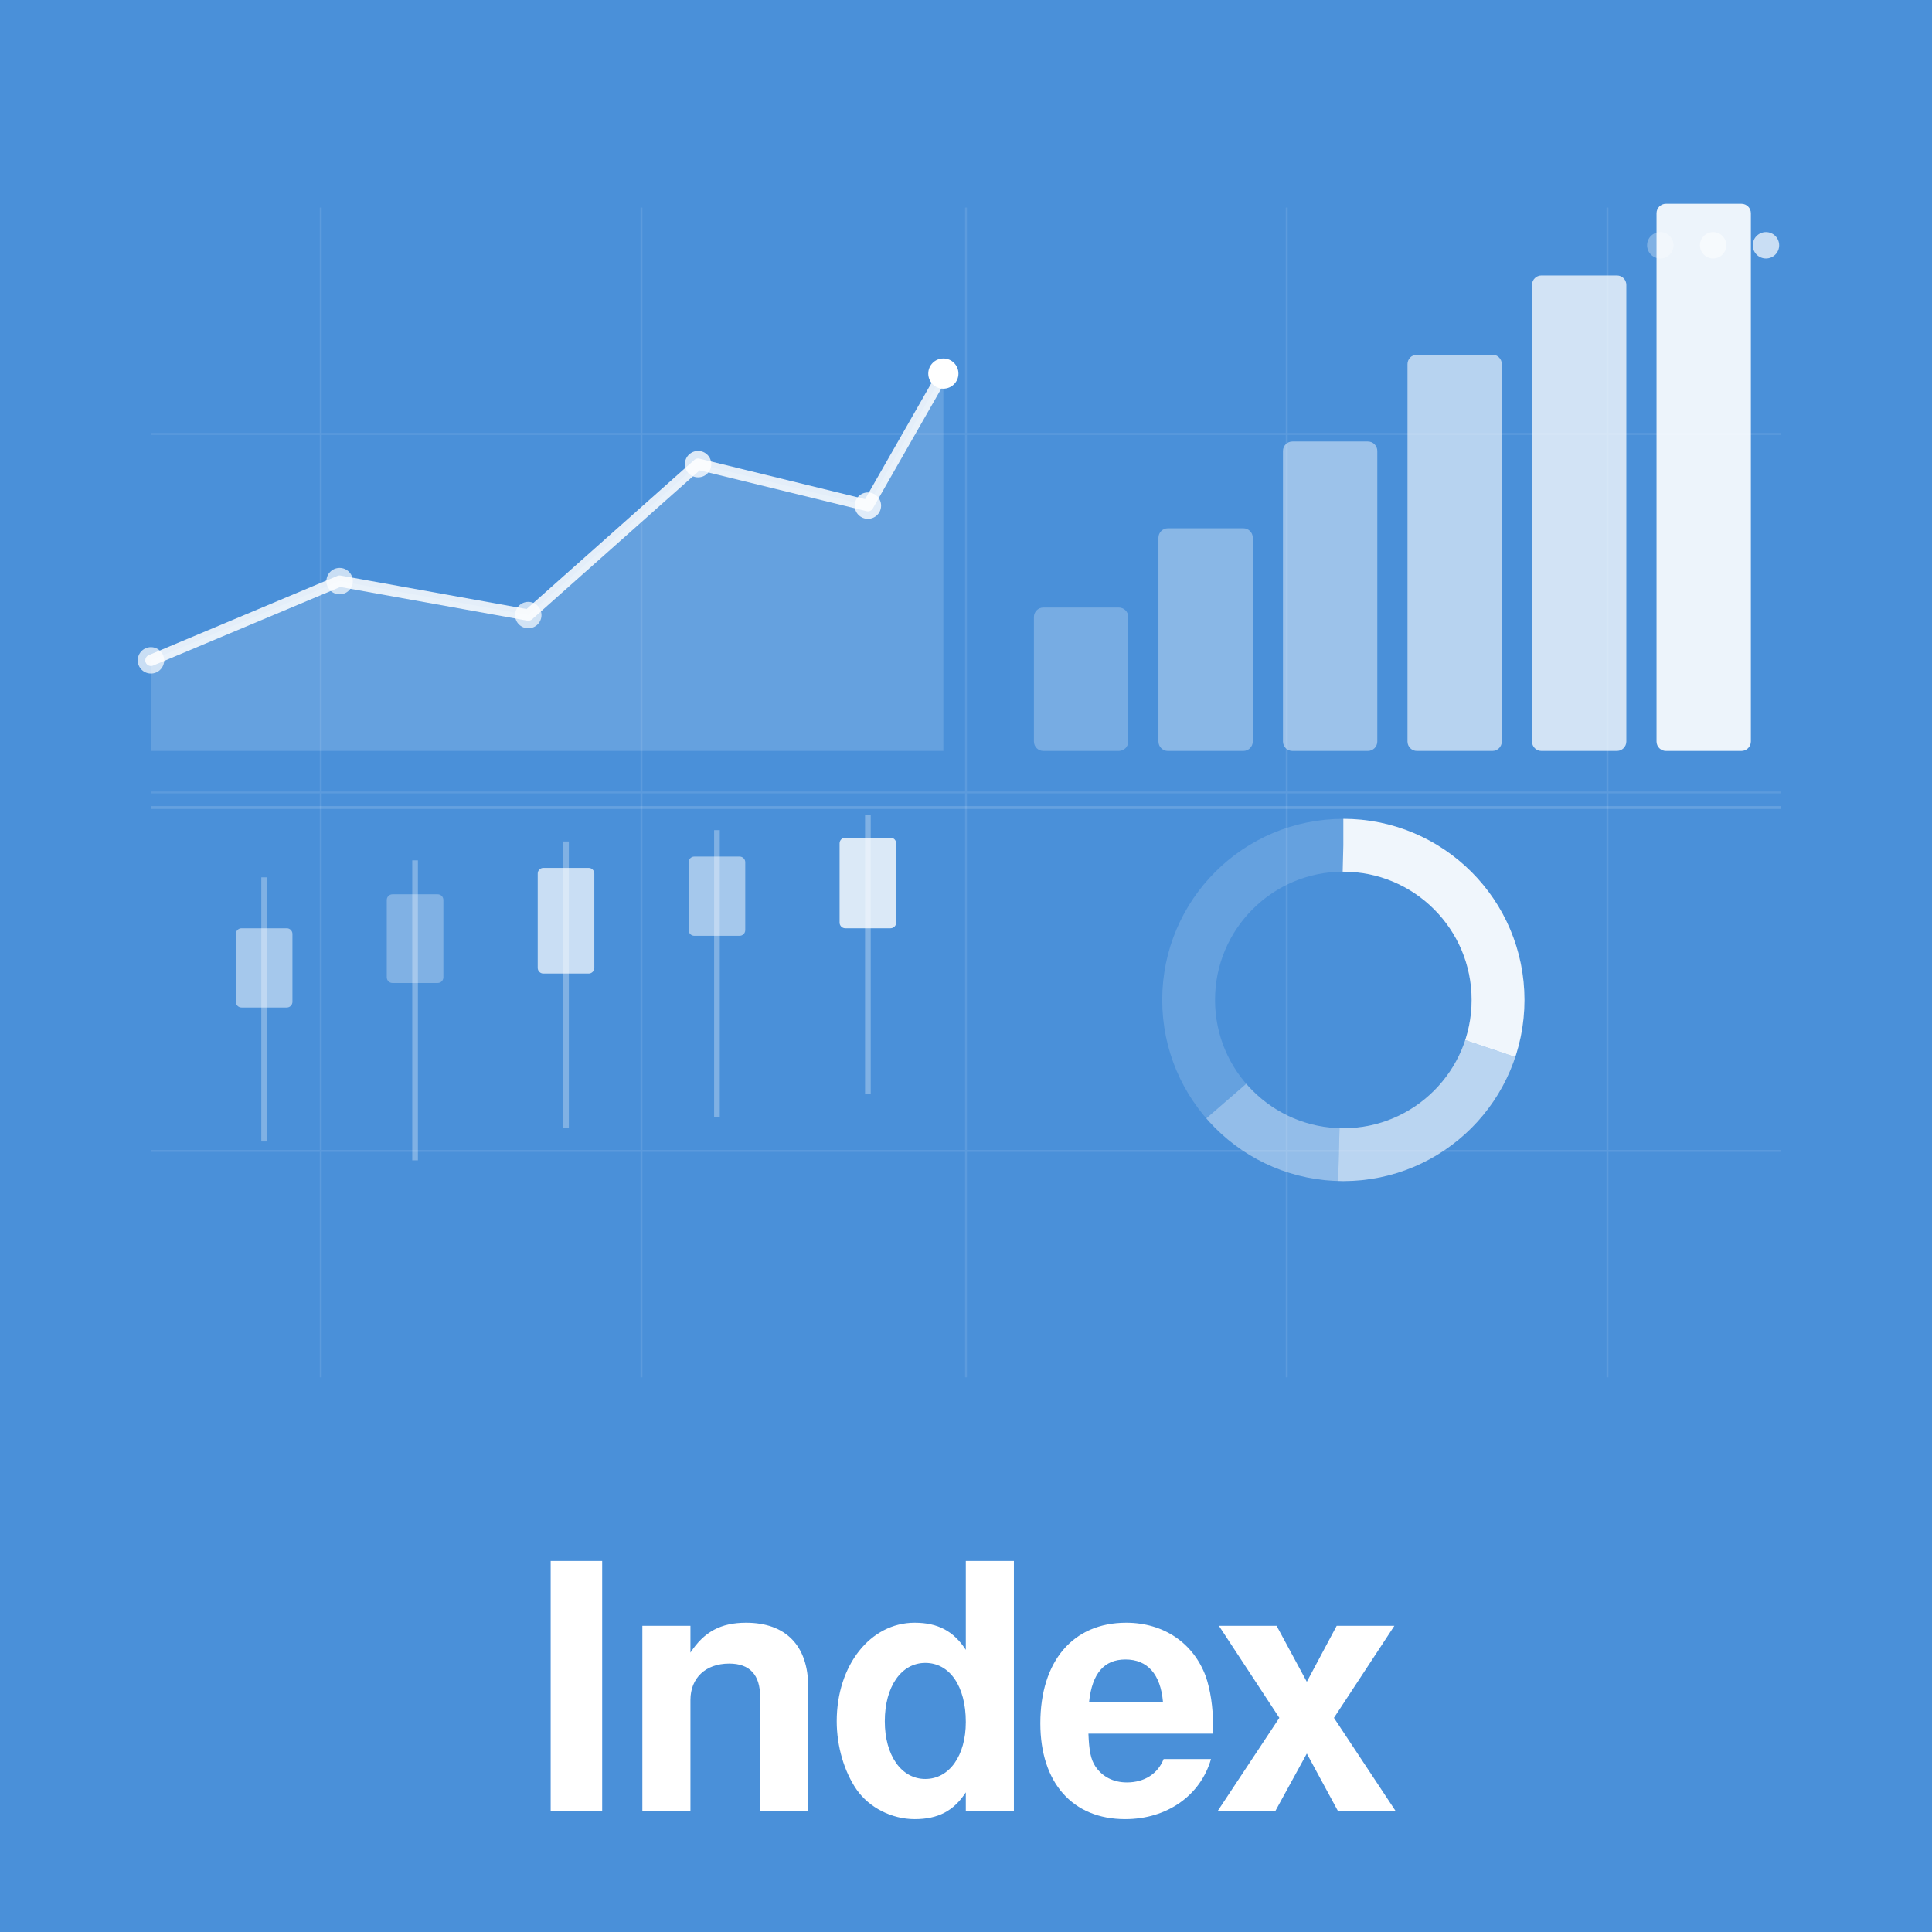
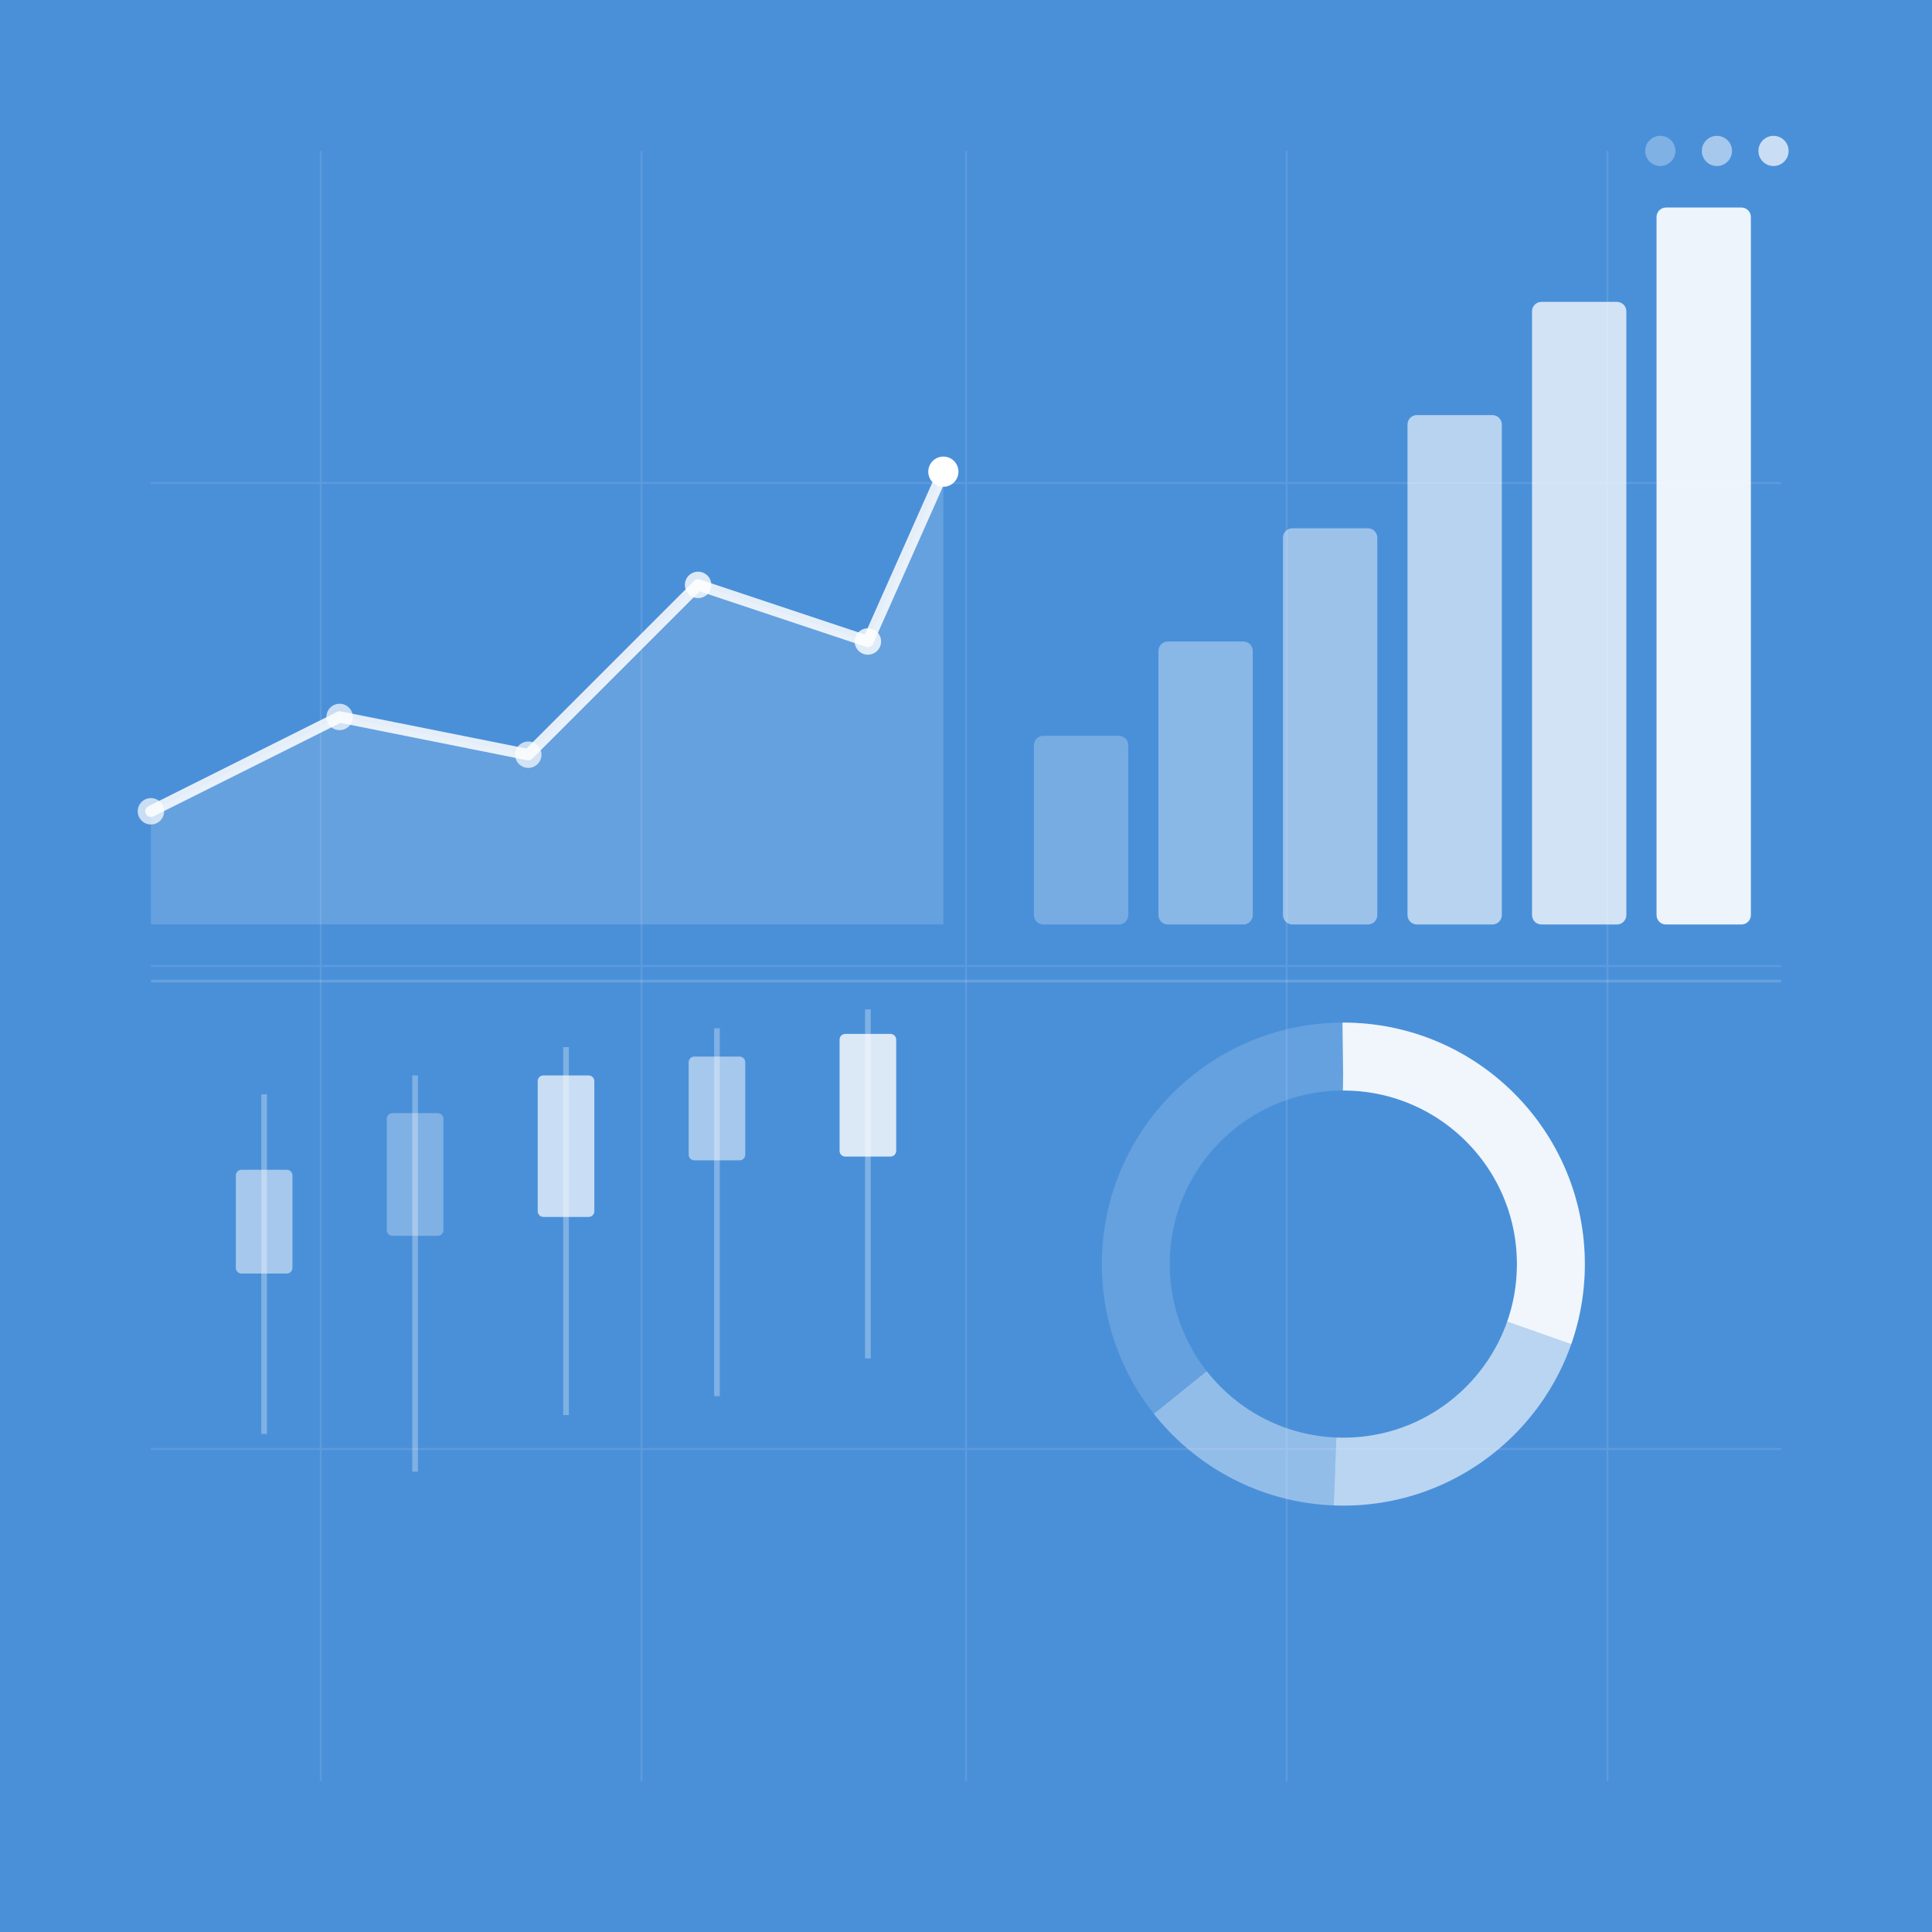
<svg xmlns="http://www.w3.org/2000/svg" width="1024" height="1024" viewBox="0 0 1024 1024">
  <rect width="1024" height="1024" fill="#4A90D9" />
-   <g transform="translate(0, 50)">
-     <g opacity="0.1" stroke="#ffffff" stroke-width="1">
-       <line x1="170" y1="60" x2="170" y2="680" />
-       <line x1="340" y1="60" x2="340" y2="680" />
-       <line x1="512" y1="60" x2="512" y2="680" />
-       <line x1="682" y1="60" x2="682" y2="680" />
-       <line x1="852" y1="60" x2="852" y2="680" />
-       <line x1="80" y1="180" x2="944" y2="180" />
-       <line x1="80" y1="370" x2="944" y2="370" />
-       <line x1="80" y1="560" x2="944" y2="560" />
-     </g>
-     <g>
-       <path d="M80,300 L180,258 L280,276 L370,196 L460,218 L500,148 L500,348 L80,348 Z" fill="#ffffff" opacity="0.15" />
-       <polyline points="80,300 180,258 280,276 370,196 460,218 500,148" fill="none" stroke="#ffffff" stroke-width="6" stroke-linecap="round" stroke-linejoin="round" opacity="0.85" />
-       <circle cx="80" cy="300" r="7" fill="#ffffff" opacity="0.7" />
-       <circle cx="180" cy="258" r="7" fill="#ffffff" opacity="0.7" />
-       <circle cx="280" cy="276" r="7" fill="#ffffff" opacity="0.7" />
-       <circle cx="370" cy="196" r="7" fill="#ffffff" opacity="0.8" />
-       <circle cx="460" cy="218" r="7" fill="#ffffff" opacity="0.8" />
-       <circle cx="500" cy="148" r="8" fill="#ffffff" />
-     </g>
-     <g>
-       <rect x="548" y="272" width="50" height="76" rx="5" fill="#ffffff" opacity="0.25" />
-       <rect x="614" y="230" width="50" height="118" rx="5" fill="#ffffff" opacity="0.35" />
-       <rect x="680" y="184" width="50" height="164" rx="5" fill="#ffffff" opacity="0.45" />
-       <rect x="746" y="138" width="50" height="210" rx="5" fill="#ffffff" opacity="0.6" />
-       <rect x="812" y="96" width="50" height="252" rx="5" fill="#ffffff" opacity="0.75" />
-       <rect x="878" y="58" width="50" height="290" rx="5" fill="#ffffff" opacity="0.9" />
-     </g>
-     <line x1="80" y1="378" x2="944" y2="378" stroke="#ffffff" stroke-width="1.5" opacity="0.15" />
-     <g>
-       <line x1="140" y1="415" x2="140" y2="555" stroke="#ffffff" stroke-width="3" opacity="0.3" />
-       <rect x="125" y="442" width="30" height="42" rx="3" fill="#ffffff" opacity="0.5" />
-       <line x1="220" y1="406" x2="220" y2="565" stroke="#ffffff" stroke-width="3" opacity="0.3" />
-       <rect x="205" y="424" width="30" height="47" rx="3" fill="#ffffff" opacity="0.3" />
-       <line x1="300" y1="396" x2="300" y2="548" stroke="#ffffff" stroke-width="3" opacity="0.3" />
-       <rect x="285" y="410" width="30" height="56" rx="3" fill="#ffffff" opacity="0.7" />
-       <line x1="380" y1="390" x2="380" y2="542" stroke="#ffffff" stroke-width="3" opacity="0.3" />
-       <rect x="365" y="404" width="30" height="42" rx="3" fill="#ffffff" opacity="0.5" />
-       <line x1="460" y1="382" x2="460" y2="530" stroke="#ffffff" stroke-width="3" opacity="0.3" />
-       <rect x="445" y="394" width="30" height="48" rx="3" fill="#ffffff" opacity="0.8" />
-     </g>
-     <g transform="translate(712, 480)">
-       <circle cx="0" cy="0" r="82" fill="none" stroke="#ffffff" stroke-width="28" opacity="0.15" />
-       <circle cx="0" cy="0" r="82" fill="none" stroke="#ffffff" stroke-width="28" opacity="0.9" stroke-dasharray="155 361" stroke-dashoffset="0" transform="rotate(-90)" />
-       <circle cx="0" cy="0" r="82" fill="none" stroke="#ffffff" stroke-width="28" opacity="0.55" stroke-dasharray="105 411" stroke-dashoffset="-155" transform="rotate(-90)" />
-       <circle cx="0" cy="0" r="82" fill="none" stroke="#ffffff" stroke-width="28" opacity="0.3" stroke-dasharray="68 448" stroke-dashoffset="-260" transform="rotate(-90)" />
-       <circle cx="0" cy="0" r="14" fill="#4A90D9" />
-     </g>
-     <circle cx="880" cy="80" r="7" fill="#ffffff" opacity="0.3" />
-     <circle cx="908" cy="80" r="7" fill="#ffffff" opacity="0.5" />
-     <circle cx="936" cy="80" r="7" fill="#ffffff" opacity="0.7" />
+   <g opacity="0.1" stroke="#ffffff" stroke-width="1">
+     <line x1="170" y1="80" x2="170" y2="944" />
+     <line x1="340" y1="80" x2="340" y2="944" />
+     <line x1="512" y1="80" x2="512" y2="944" />
+     <line x1="682" y1="80" x2="682" y2="944" />
+     <line x1="852" y1="80" x2="852" y2="944" />
+     <line x1="80" y1="256" x2="944" y2="256" />
+     <line x1="80" y1="512" x2="944" y2="512" />
+     <line x1="80" y1="768" x2="944" y2="768" />
  </g>
-   <text x="512" y="960" text-anchor="middle" font-family="-apple-system, 'SF Pro Display', 'Helvetica Neue', Helvetica, Arial, sans-serif" font-size="182" font-weight="700" fill="#ffffff" letter-spacing="-2">Index</text>
+   <g>
+     <path d="M80,430 L180,380 L280,400 L370,310 L460,340 L500,250 L500,490 L80,490 Z" fill="#ffffff" opacity="0.15" />
+     <polyline points="80,430 180,380 280,400 370,310 460,340 500,250" fill="none" stroke="#ffffff" stroke-width="6" stroke-linecap="round" stroke-linejoin="round" opacity="0.85" />
+     <circle cx="80" cy="430" r="7" fill="#ffffff" opacity="0.7" />
+     <circle cx="180" cy="380" r="7" fill="#ffffff" opacity="0.7" />
+     <circle cx="280" cy="400" r="7" fill="#ffffff" opacity="0.7" />
+     <circle cx="370" cy="310" r="7" fill="#ffffff" opacity="0.8" />
+     <circle cx="460" cy="340" r="7" fill="#ffffff" opacity="0.8" />
+     <circle cx="500" cy="250" r="8" fill="#ffffff" />
+   </g>
+   <g>
+     <rect x="548" y="390" width="50" height="100" rx="5" fill="#ffffff" opacity="0.25" />
+     <rect x="614" y="340" width="50" height="150" rx="5" fill="#ffffff" opacity="0.35" />
+     <rect x="680" y="280" width="50" height="210" rx="5" fill="#ffffff" opacity="0.45" />
+     <rect x="746" y="220" width="50" height="270" rx="5" fill="#ffffff" opacity="0.6" />
+     <rect x="812" y="160" width="50" height="330" rx="5" fill="#ffffff" opacity="0.75" />
+     <rect x="878" y="110" width="50" height="380" rx="5" fill="#ffffff" opacity="0.9" />
+   </g>
+   <line x1="80" y1="520" x2="944" y2="520" stroke="#ffffff" stroke-width="1.5" opacity="0.15" />
+   <g>
+     <line x1="140" y1="580" x2="140" y2="760" stroke="#ffffff" stroke-width="3" opacity="0.3" />
+     <rect x="125" y="620" width="30" height="55" rx="3" fill="#ffffff" opacity="0.5" />
+     <line x1="220" y1="570" x2="220" y2="780" stroke="#ffffff" stroke-width="3" opacity="0.3" />
+     <rect x="205" y="590" width="30" height="65" rx="3" fill="#ffffff" opacity="0.3" />
+     <line x1="300" y1="555" x2="300" y2="750" stroke="#ffffff" stroke-width="3" opacity="0.3" />
+     <rect x="285" y="570" width="30" height="75" rx="3" fill="#ffffff" opacity="0.7" />
+     <line x1="380" y1="545" x2="380" y2="740" stroke="#ffffff" stroke-width="3" opacity="0.3" />
+     <rect x="365" y="560" width="30" height="55" rx="3" fill="#ffffff" opacity="0.5" />
+     <line x1="460" y1="535" x2="460" y2="720" stroke="#ffffff" stroke-width="3" opacity="0.3" />
+     <rect x="445" y="548" width="30" height="65" rx="3" fill="#ffffff" opacity="0.8" />
+   </g>
+   <g transform="translate(712, 670)">
+     <circle cx="0" cy="0" r="110" fill="none" stroke="#ffffff" stroke-width="36" opacity="0.15" />
+     <circle cx="0" cy="0" r="110" fill="none" stroke="#ffffff" stroke-width="36" opacity="0.9" stroke-dasharray="210 481" stroke-dashoffset="0" transform="rotate(-90)" />
+     <circle cx="0" cy="0" r="110" fill="none" stroke="#ffffff" stroke-width="36" opacity="0.55" stroke-dasharray="140 551" stroke-dashoffset="-210" transform="rotate(-90)" />
+     <circle cx="0" cy="0" r="110" fill="none" stroke="#ffffff" stroke-width="36" opacity="0.3" stroke-dasharray="95 596" stroke-dashoffset="-350" transform="rotate(-90)" />
+     <circle cx="0" cy="0" r="18" fill="#4A90D9" />
+   </g>
+   <circle cx="880" cy="80" r="8" fill="#ffffff" opacity="0.3" />
+   <circle cx="910" cy="80" r="8" fill="#ffffff" opacity="0.5" />
+   <circle cx="940" cy="80" r="8" fill="#ffffff" opacity="0.7" />
</svg>
